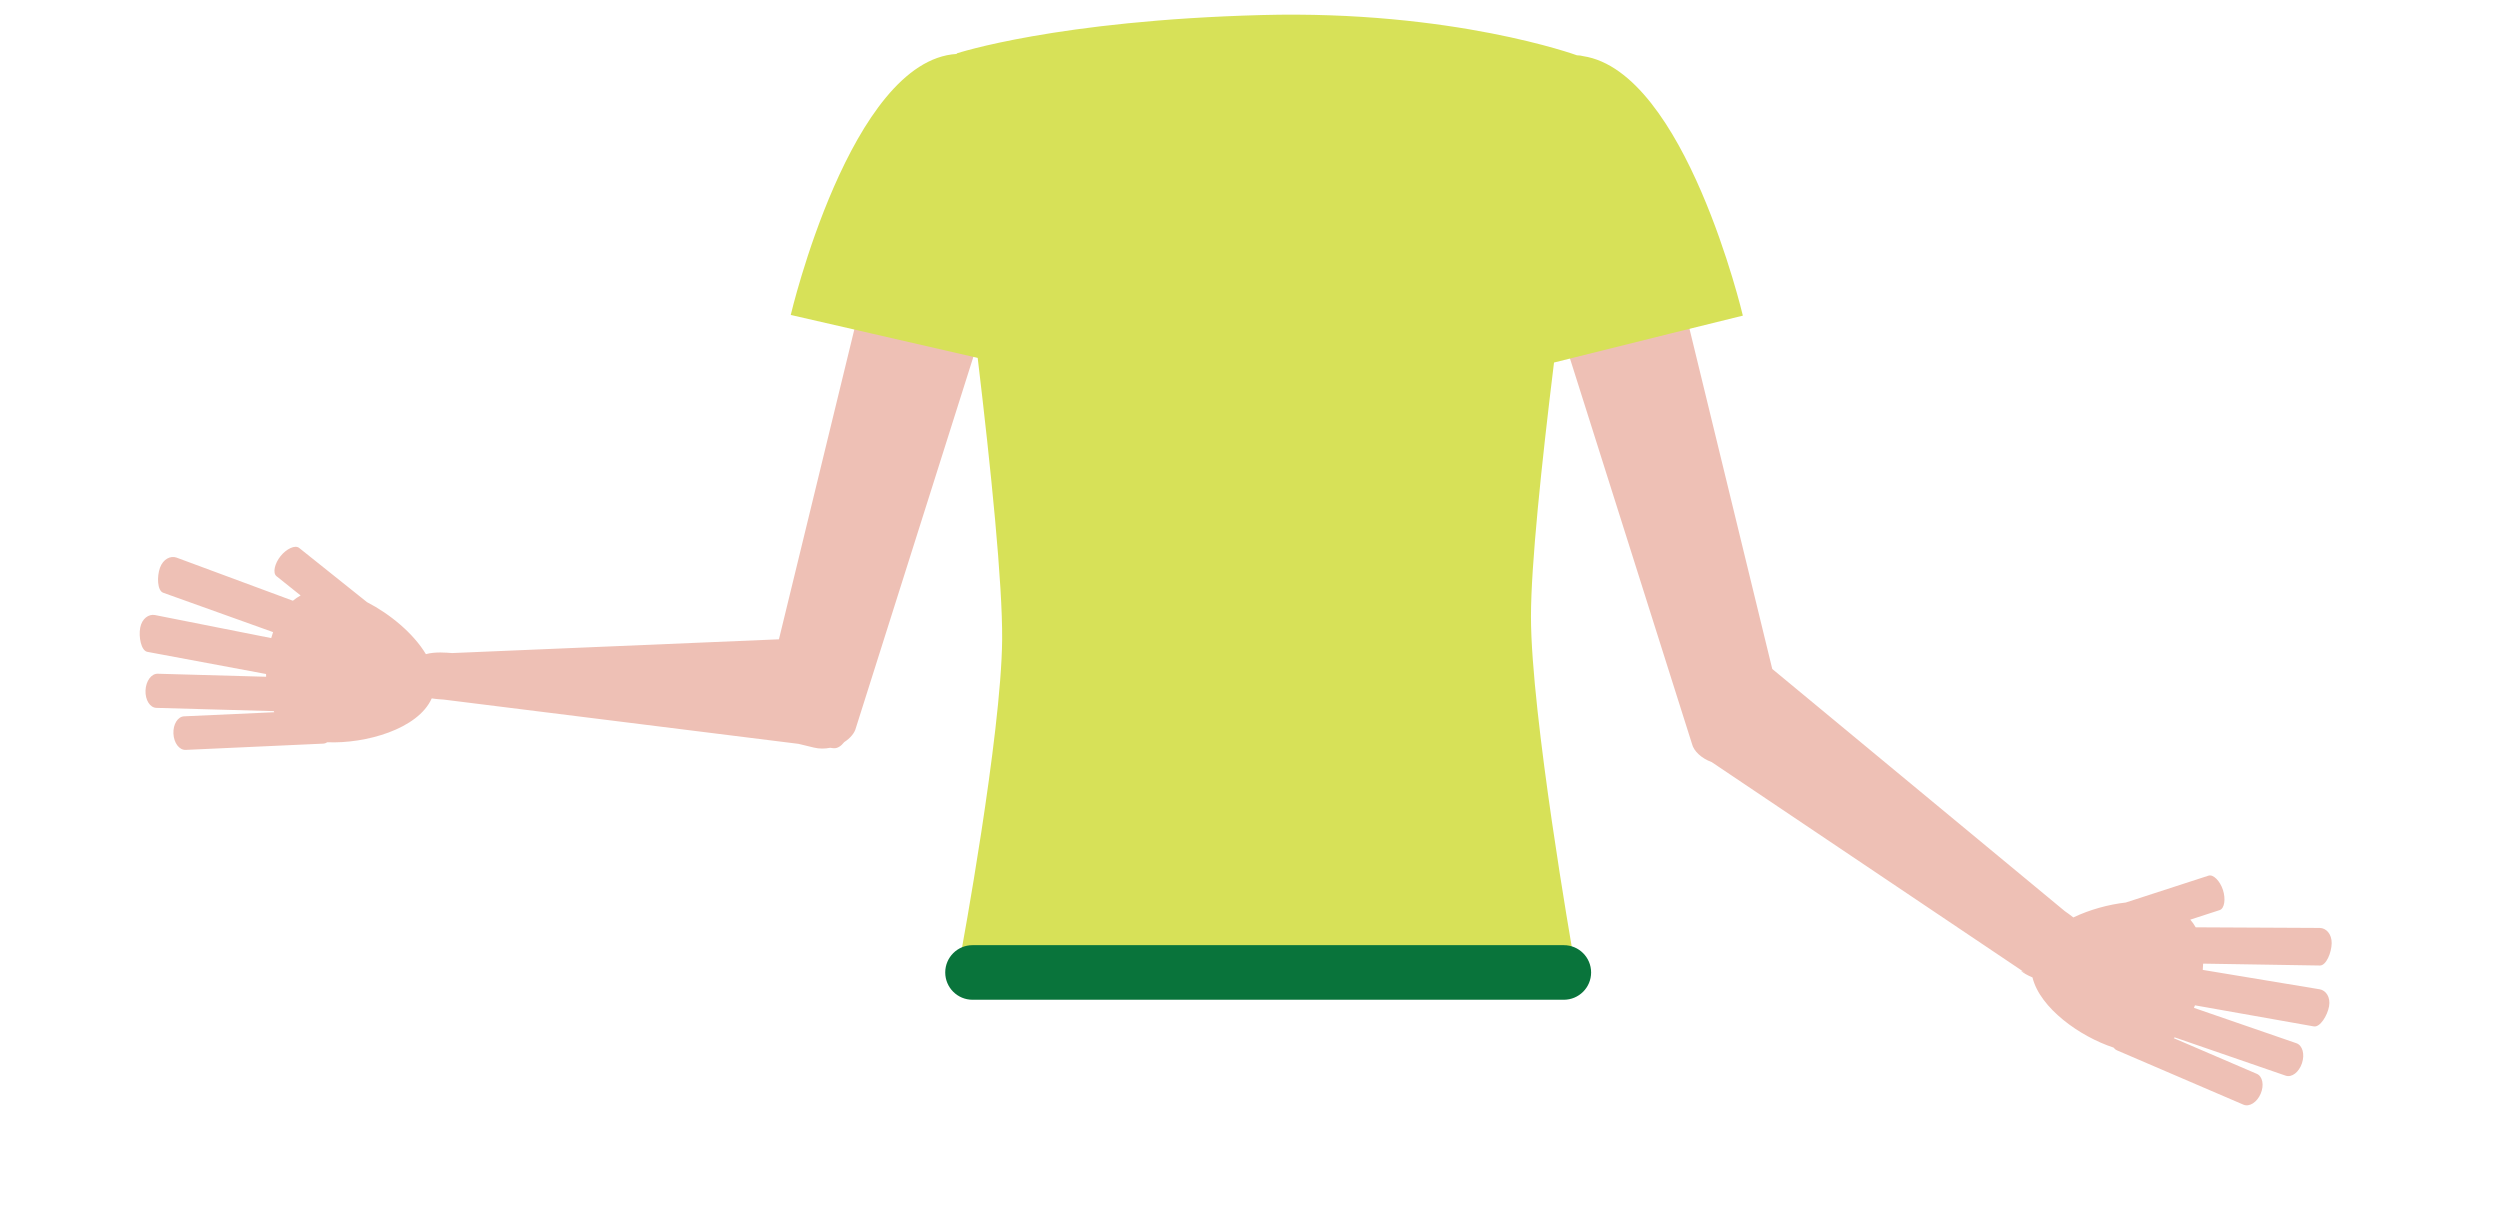
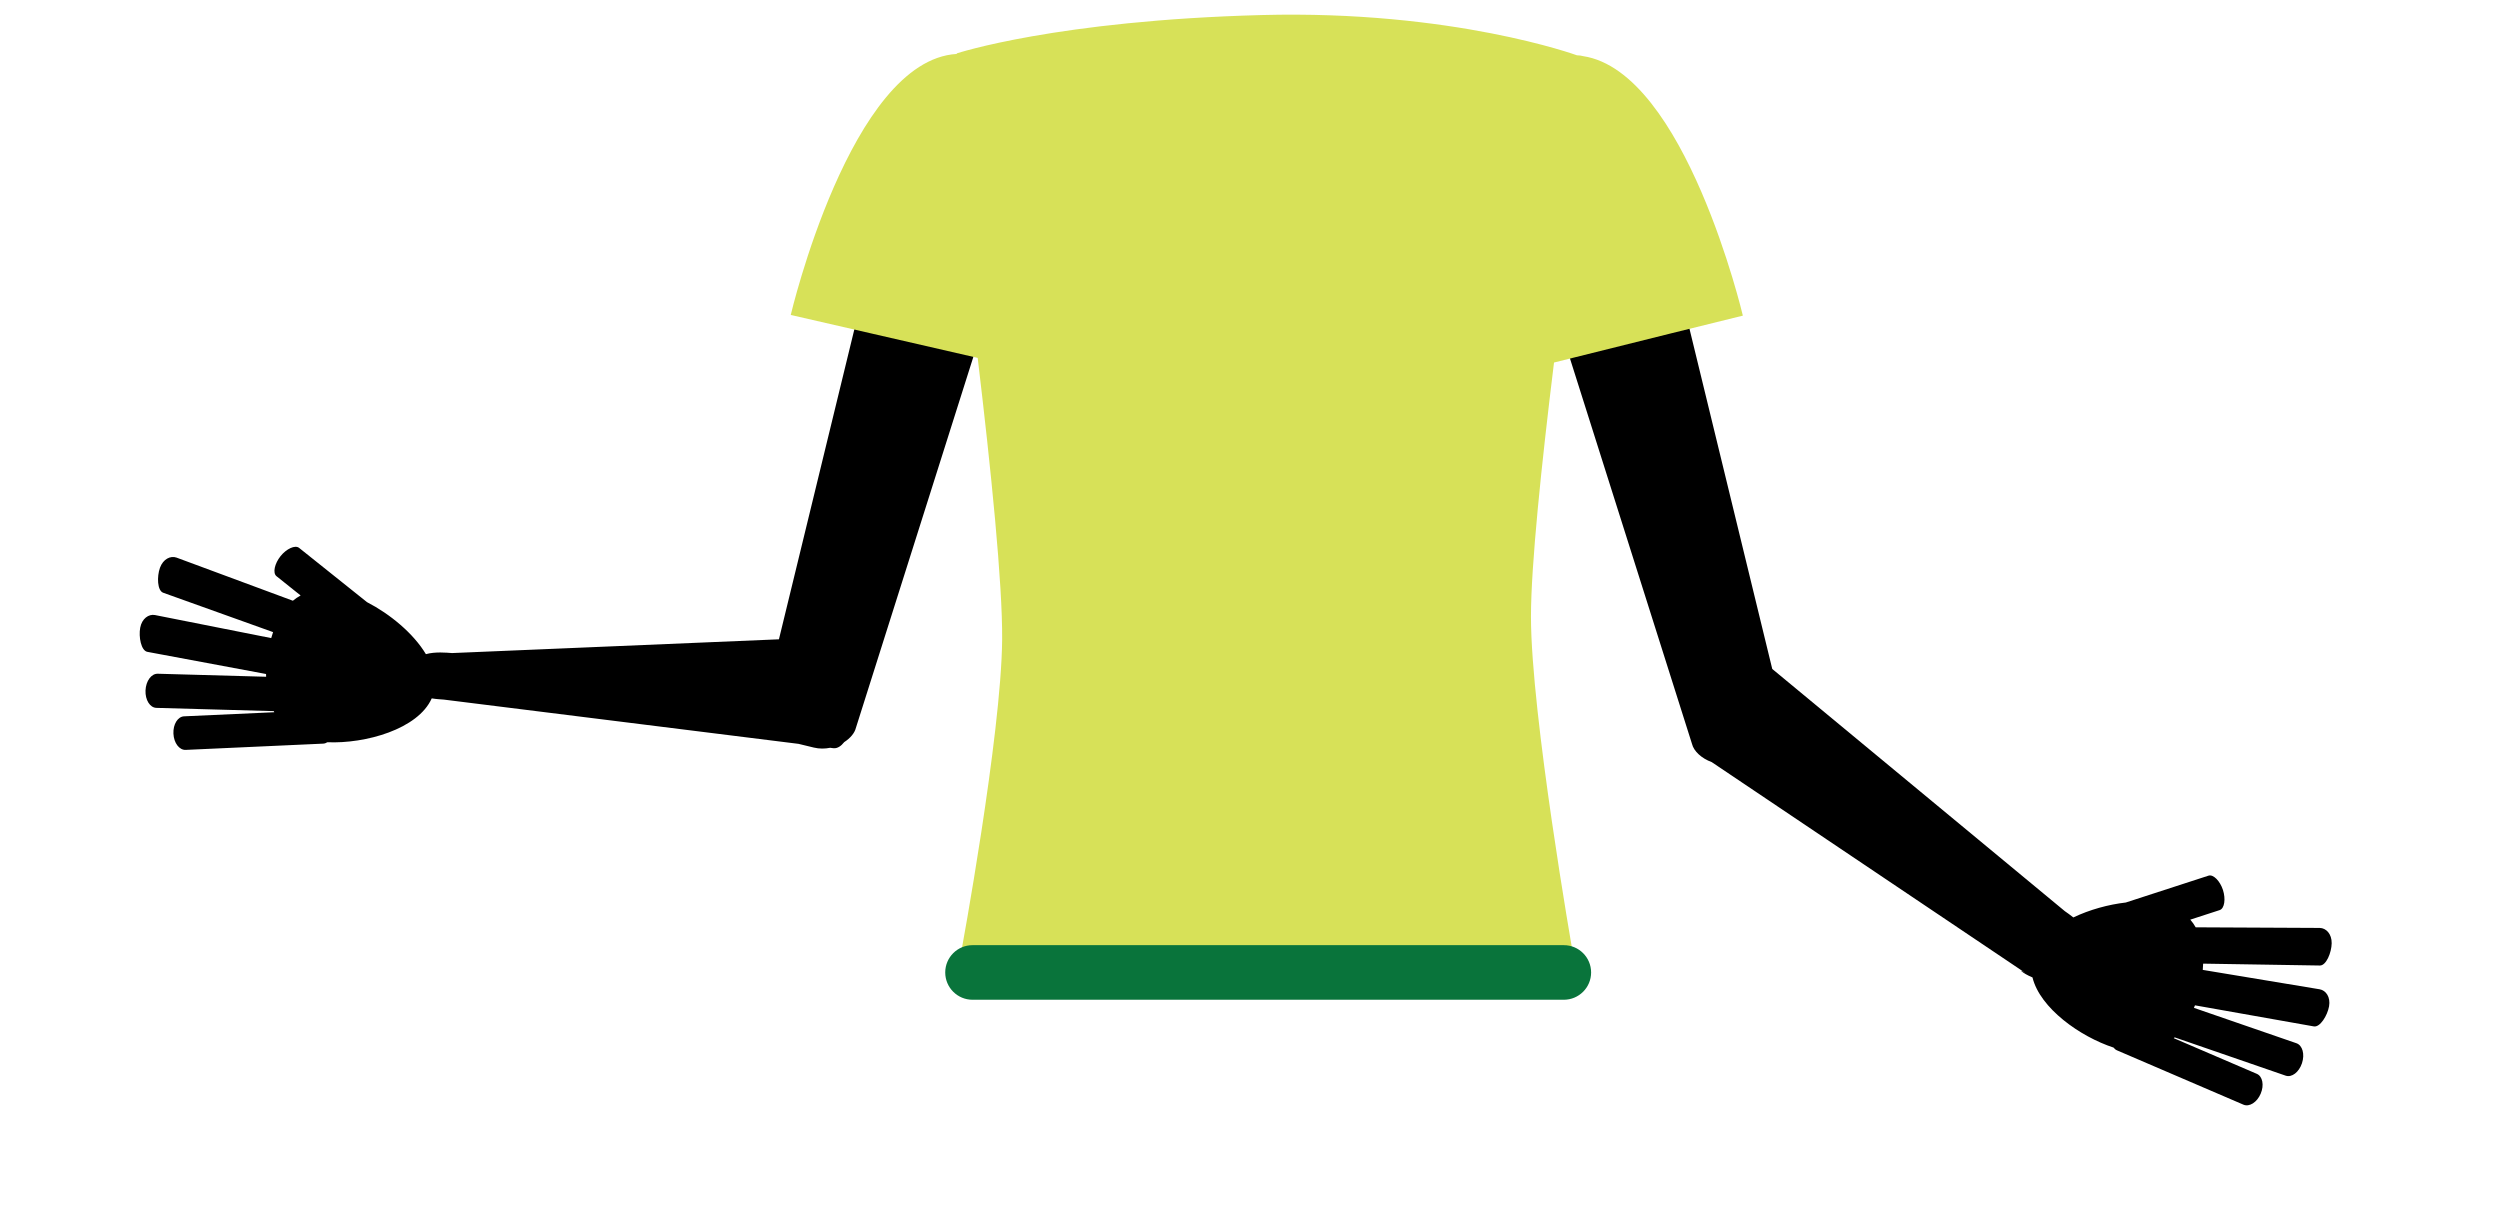
<svg x="0px" y="0px" width="312.5px" height="151.167px" viewBox="0 0 312.5 151.167">
-   <g fill="#EEC0B5">
+   <g class="fill-piel-w">
    <path d="M118.286,25.402l-2.979-0.725c-2.469-0.6-4.541,0.171-4.903,1.655L97.366,79.914l-40.862,1.719c-0.686-0.05-2.109-0.19-3.266,0.137c-1.562-2.603-4.488-5.021-7.36-6.5l-8.485-6.78c-0.506-0.407-1.601,0.119-2.329,1.034c-0.732,0.915-1.005,2.099-0.502,2.5l3.016,2.411c-0.346,0.184-0.666,0.406-0.967,0.657L22.067,69.7c-0.744-0.267-1.675,0.173-2.072,1.273c-0.394,1.102-0.339,2.853,0.405,3.12l13.735,4.921c-0.082,0.243-0.16,0.492-0.232,0.748l-14.535-2.882c-0.779-0.146-1.628,0.436-1.842,1.585c-0.214,1.15,0.113,2.87,0.892,3.016l14.838,2.77c0,0.116,0.007,0.228,0.01,0.343l-13.547-0.377c-0.798-0.023-1.48,0.9-1.53,2.09c-0.047,1.191,0.557,2.149,1.352,2.177l14.676,0.408c0.022,0.046,0.044,0.092,0.067,0.137l-11.27,0.511c-0.791,0.033-1.39,0.993-1.336,2.164c0.051,1.168,0.736,2.066,1.527,2.033l17.191-0.783c0.188-0.008,0.365-0.072,0.525-0.174c4.762,0.208,11.338-1.638,13.045-5.483c0.583,0.097,1.141,0.124,1.52,0.153l44.332,5.532l1.914,0.465c0.698,0.17,1.387,0.153,2.032,0.027l0.441,0.055c0.467,0.036,0.924-0.255,1.323-0.764c0.753-0.488,1.3-1.128,1.454-1.764l18.544-58.571C125.884,30.94,120.753,26.002,118.286,25.402z" />
    <path d="M289.967,123.662l-14.621-2.425c0.022-0.265,0.037-0.525,0.046-0.782l14.591,0.235c0.791,0.014,1.455-1.606,1.477-2.779c0.02-1.168-0.697-1.909-1.492-1.92l-15.508-0.077c-0.193-0.342-0.416-0.664-0.675-0.958l3.671-1.193c0.615-0.197,0.773-1.402,0.414-2.516c-0.361-1.114-1.201-1.992-1.814-1.788l-10.327,3.354c-2.173,0.251-4.524,0.891-6.559,1.867c-0.415-0.333-0.808-0.603-1.067-0.785L221.532,83.62l-13.454-55.293c-0.362-1.484-2.435-2.255-4.904-1.655l-2.979,0.724c-2.467,0.6-7.599,5.539-7.238,7.026l18.545,58.572c0.215,0.893,1.186,1.805,2.456,2.266l39.235,26.375c-1.072-0.678-0.405,0.023,0.868,0.543c0.936,3.845,5.951,7.4,10.135,8.77c0.114,0.151,0.256,0.272,0.429,0.346l15.811,6.792c0.729,0.308,1.688-0.289,2.146-1.365c0.463-1.077,0.24-2.187-0.488-2.495l-10.367-4.451c0.037-0.034,0.073-0.069,0.109-0.104l13.877,4.788c0.758,0.257,1.66-0.429,2.035-1.56c0.373-1.131,0.061-2.233-0.695-2.495l-12.812-4.422c0.043-0.106,0.09-0.208,0.131-0.316l14.859,2.635c0.781,0.136,1.695-1.355,1.902-2.508C291.336,124.646,290.748,123.8,289.967,123.662z" />
  </g>
  <path fill="#D7E158" d="M191.371,77.094c-0.002-6.425,1.32-19.079,2.881-31.778c7.809-1.97,23.605-5.862,23.605-5.862S210.664,8.966,197.89,7.017c-0.239-0.065-0.497-0.103-0.77-0.103c0,0-15.499-5.667-39.413-5.033c-25.609,0.68-38.091,4.786-38.091,4.786c-0.002,0-0.004,0-0.007,0l-0.028,0.076c-13.257,0.798-20.737,32.625-20.737,32.625s14.559,3.337,23.367,5.368c1.666,13.956,3.119,28.268,3.057,35.235c-0.109,11.976-5.131,39.128-5.131,39.128c0,1.102-1.332,1.568-0.16,1.568h76.515c1.173,0,0.109-0.455,0.109-1.557C196.601,119.11,191.371,89.282,191.371,77.094z" />
  <path fill="#09743B" d="M198.889,121.557c0,1.885-1.527,3.412-3.412,3.412h-73.911c-1.885,0-3.412-1.527-3.412-3.412l0,0c0-1.883,1.527-3.412,3.412-3.412h73.911C197.361,118.145,198.889,119.674,198.889,121.557L198.889,121.557z" />
</svg>
